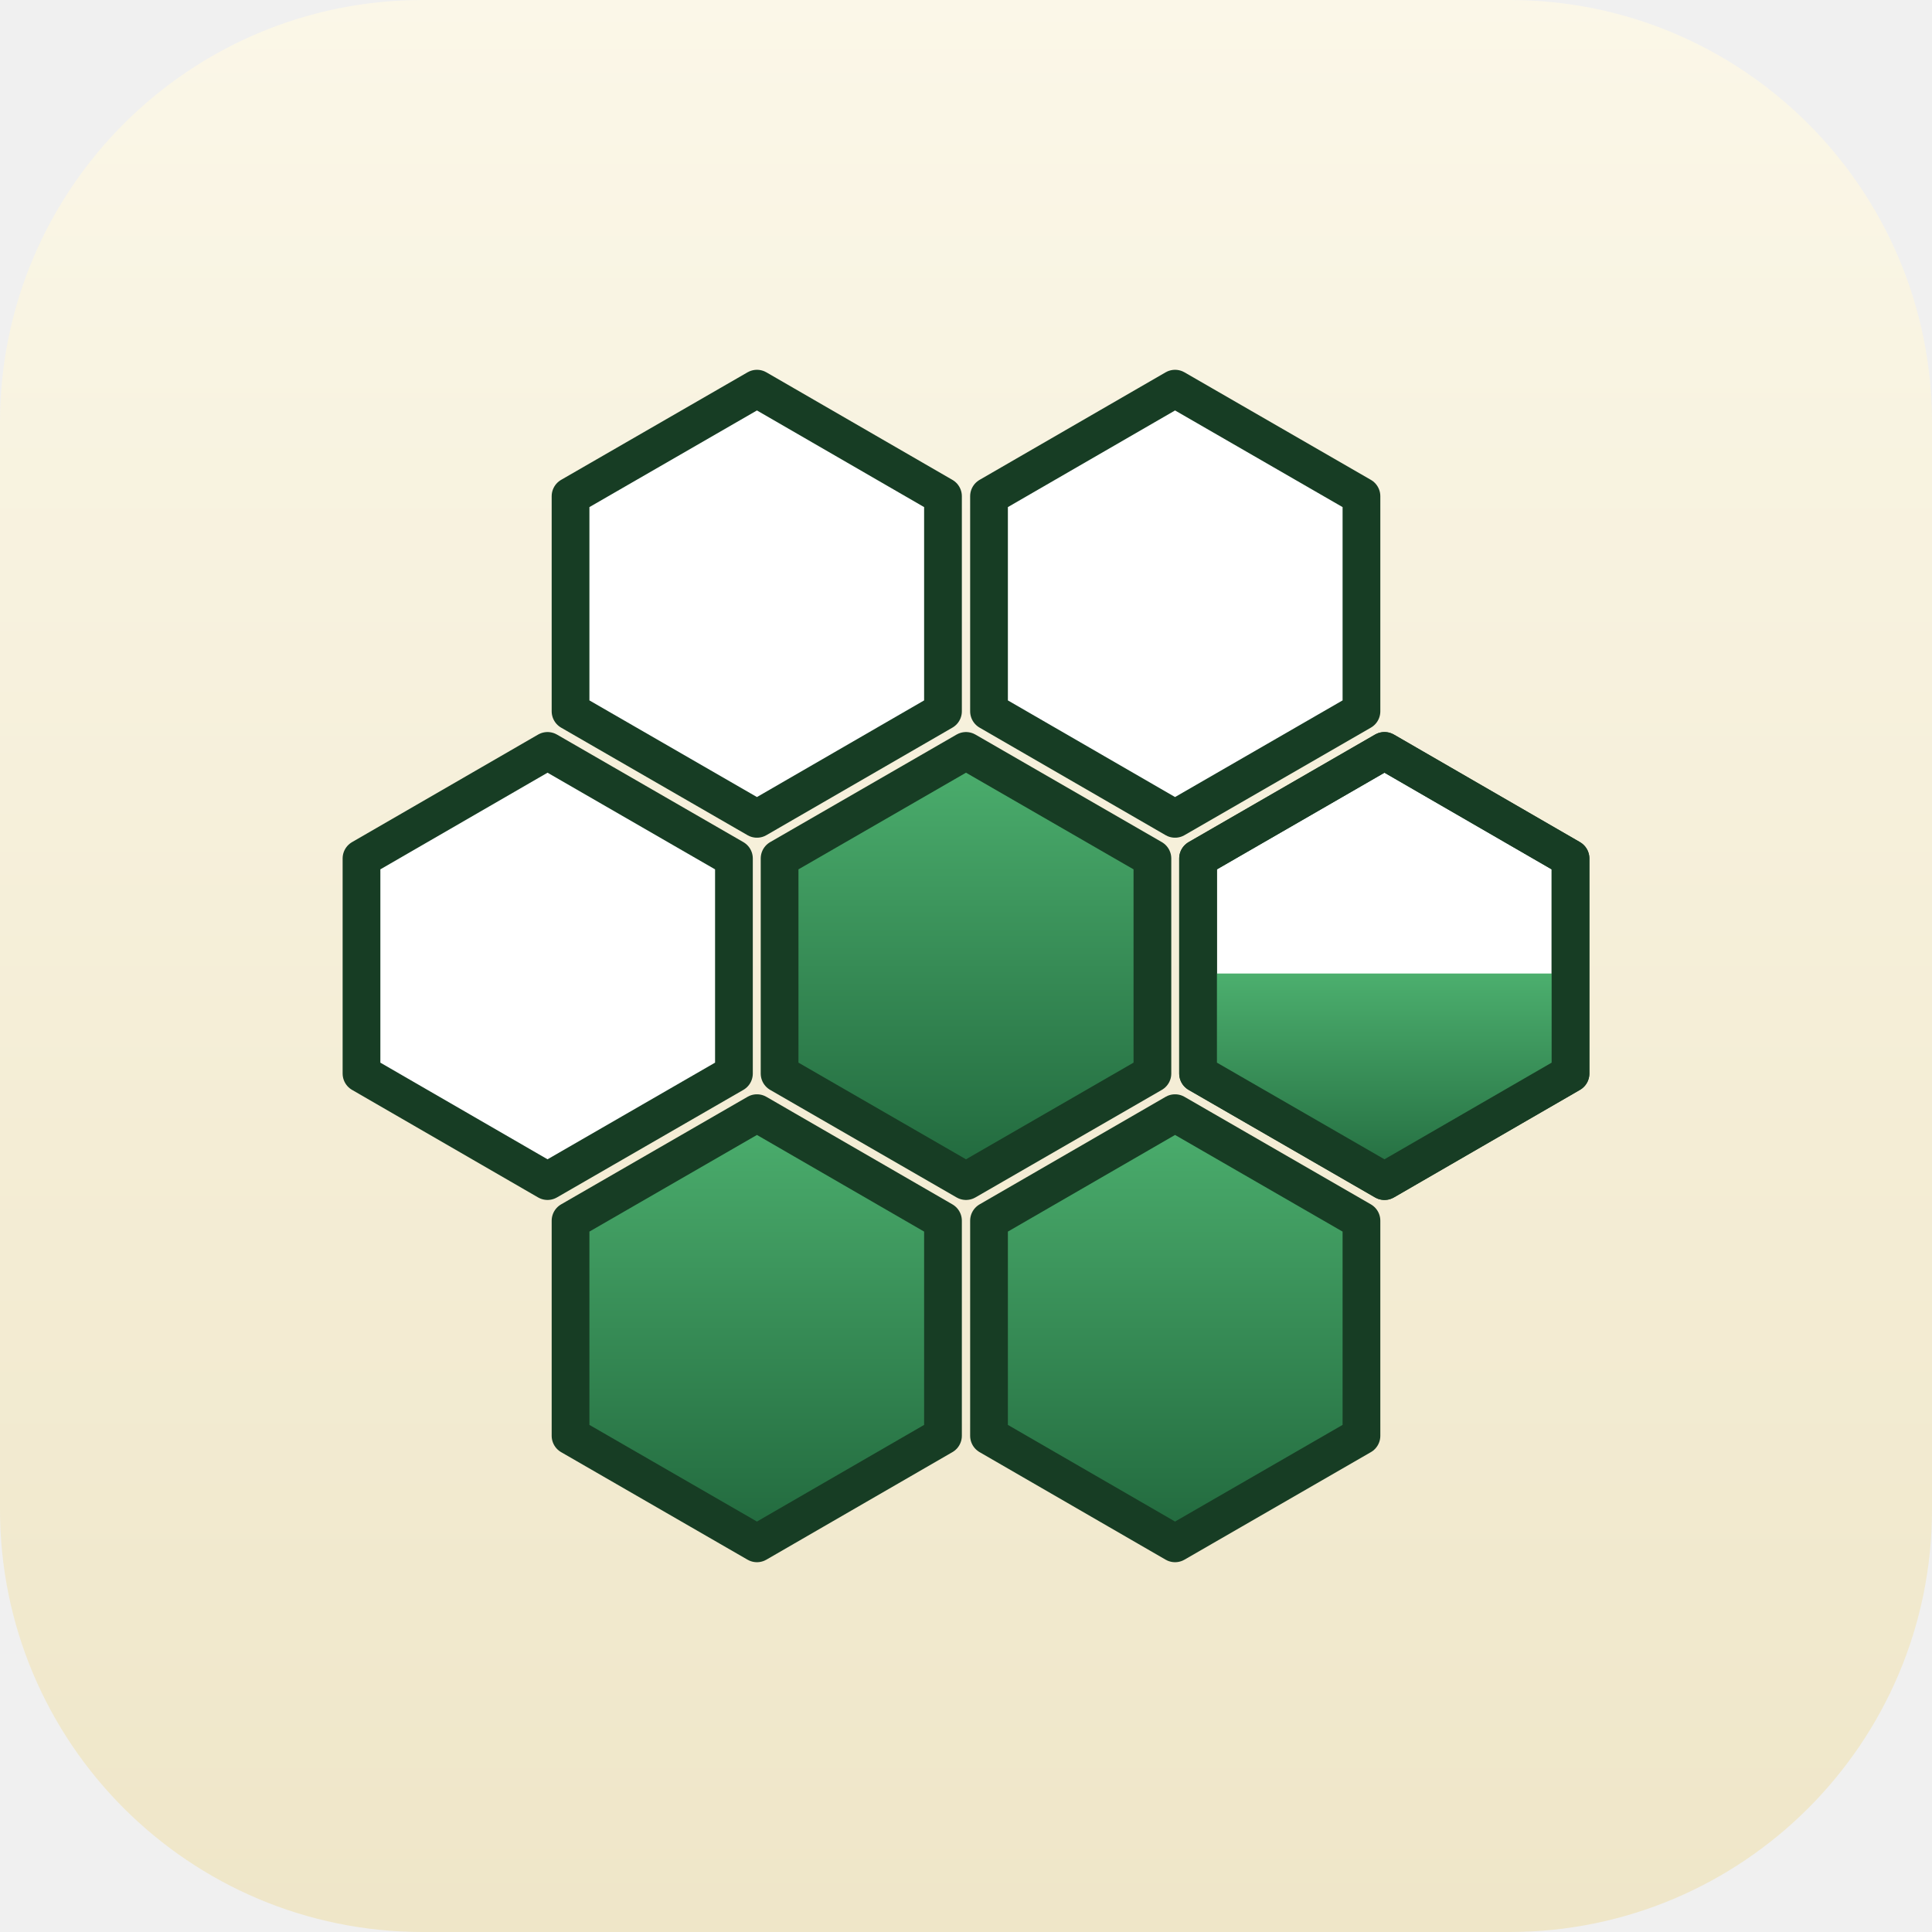
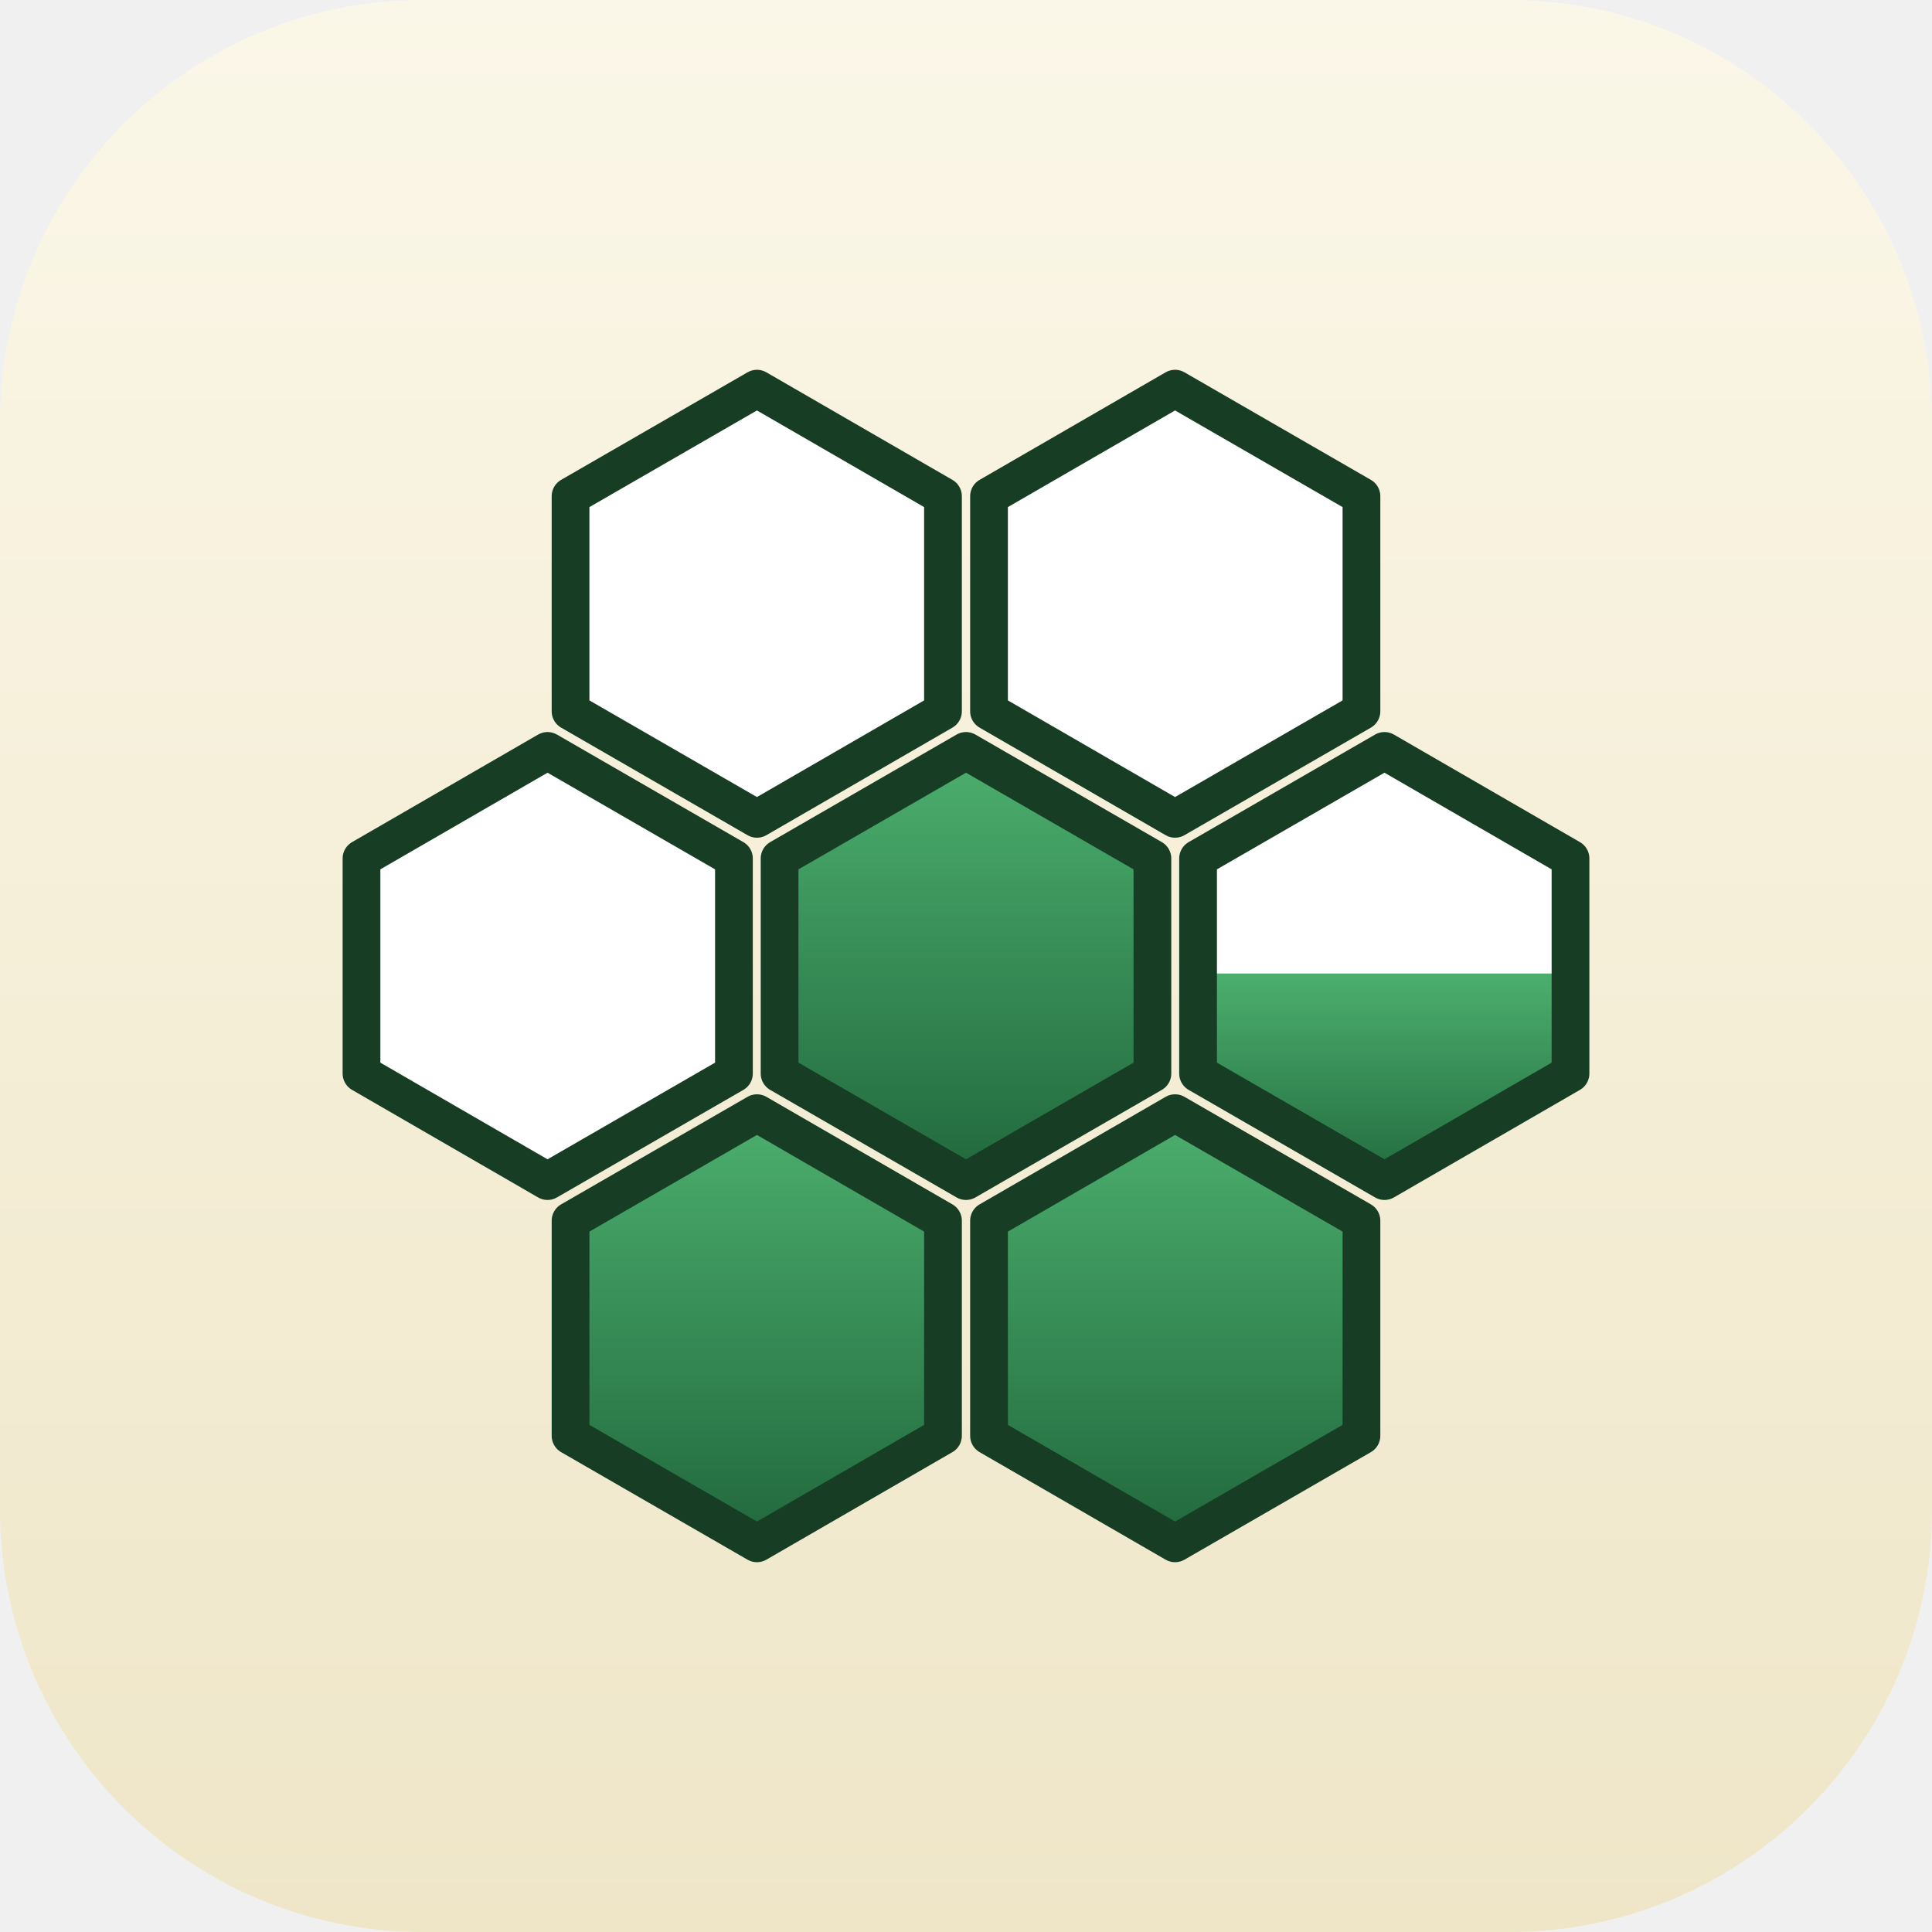
- <svg xmlns="http://www.w3.org/2000/svg" viewBox="0 0 512 512" width="512" height="512">
+ <svg xmlns="http://www.w3.org/2000/svg" viewBox="0 0 512 512">
+   <style>.bg{fill:url(#bg)}.cell{fill:#fff}.fill{fill:url(#comb)}.ink{fill:none;stroke:#173d24}@media (prefers-color-scheme:dark){.bg{fill:#0d0d0d}.cell{fill:#0d0d0d}.fill{fill:#4a4a4a}.ink{fill:none;stroke:#fff}}</style>
  <defs>
    <linearGradient id="bg" x1="0" y1="0" x2="0" y2="1">
      <stop offset="0" stop-color="#fbf7e8" />
      <stop offset="1" stop-color="#efe6c8" />
    </linearGradient>
-     <linearGradient id="honey" x1="0" y1="0" x2="0" y2="1">
+     <linearGradient id="comb" x1="0" y1="0" x2="0" y2="1">
      <stop offset="0" stop-color="#4caf6e" />
      <stop offset="1" stop-color="#21683d" />
    </linearGradient>
  </defs>
-   <rect width="512" height="512" rx="112" fill="url(#bg)" />
-   <polygon points="256.0,199.0 305.4,227.5 305.4,284.5 256.0,313.0 206.6,284.5 206.6,227.5" fill="url(#honey)" stroke="#173d24" stroke-width="10" stroke-linejoin="round" />
-   <polygon points="366.9,199.0 416.2,227.5 416.2,284.5 366.9,313.0 317.5,284.5 317.5,227.5" fill="#ffffff" stroke="#173d24" stroke-width="10" stroke-linejoin="round" />
+   <rect class="bg" width="512" height="512" rx="112" />
+   <polygon class="fill" points="256.0,199.0 305.4,227.5 305.4,284.5 256.0,313.0 206.6,284.5 206.6,227.5" />
+   <polygon class="ink" points="256.0,199.0 305.4,227.5 305.4,284.5 256.0,313.0 206.6,284.5 206.6,227.5" stroke-width="10" stroke-linejoin="round" />
+   <polygon class="cell" points="366.9,199.0 416.2,227.5 416.2,284.5 366.9,313.0 317.5,284.5 317.5,227.5" />
  <clipPath id="h1">
    <polygon points="366.9,199.0 416.2,227.5 416.2,284.5 366.9,313.0 317.5,284.5 317.5,227.5" />
  </clipPath>
-   <rect x="309.851" y="258" width="114" height="57" fill="url(#honey)" clip-path="url(#h1)" />
-   <polygon points="366.9,199.0 416.2,227.5 416.2,284.5 366.9,313.0 317.5,284.5 317.5,227.5" fill="none" stroke="#173d24" stroke-width="10" stroke-linejoin="round" />
-   <polygon points="311.4,295.0 360.8,323.5 360.8,380.5 311.4,409.0 262.1,380.5 262.1,323.5" fill="url(#honey)" stroke="#173d24" stroke-width="10" stroke-linejoin="round" />
-   <polygon points="200.6,295.0 249.9,323.5 249.9,380.5 200.6,409.0 151.2,380.5 151.2,323.5" fill="url(#honey)" stroke="#173d24" stroke-width="10" stroke-linejoin="round" />
-   <polygon points="145.1,199.0 194.5,227.5 194.5,284.5 145.1,313.0 95.8,284.5 95.8,227.5" fill="#ffffff" stroke="#173d24" stroke-width="10" stroke-linejoin="round" />
-   <polygon points="200.6,103.0 249.9,131.5 249.9,188.5 200.6,217.0 151.2,188.5 151.2,131.5" fill="#ffffff" stroke="#173d24" stroke-width="10" stroke-linejoin="round" />
-   <polygon points="311.4,103.0 360.8,131.5 360.8,188.5 311.4,217.0 262.1,188.5 262.1,131.5" fill="#ffffff" stroke="#173d24" stroke-width="10" stroke-linejoin="round" />
+   <rect class="fill" x="309.9" y="258.0" width="114.0" height="57.0" clip-path="url(#h1)" />
+   <polygon class="ink" points="366.9,199.0 416.2,227.5 416.2,284.5 366.9,313.0 317.5,284.5 317.5,227.5" stroke-width="10" stroke-linejoin="round" />
+   <polygon class="fill" points="311.4,295.0 360.8,323.5 360.8,380.5 311.4,409.0 262.1,380.5 262.1,323.5" />
+   <polygon class="ink" points="311.4,295.0 360.8,323.5 360.8,380.5 311.4,409.0 262.1,380.5 262.1,323.5" stroke-width="10" stroke-linejoin="round" />
+   <polygon class="fill" points="200.6,295.0 249.9,323.5 249.9,380.5 200.6,409.0 151.2,380.5 151.2,323.5" />
+   <polygon class="ink" points="200.6,295.0 249.9,323.5 249.9,380.5 200.6,409.0 151.2,380.5 151.2,323.5" stroke-width="10" stroke-linejoin="round" />
+   <polygon class="cell" points="145.1,199.0 194.5,227.5 194.5,284.5 145.1,313.0 95.8,284.5 95.8,227.5" />
+   <polygon class="ink" points="145.1,199.0 194.5,227.5 194.5,284.5 145.1,313.0 95.8,284.5 95.8,227.5" stroke-width="10" stroke-linejoin="round" />
+   <polygon class="cell" points="200.6,103.0 249.9,131.5 249.9,188.5 200.6,217.0 151.2,188.5 151.2,131.5" />
+   <polygon class="ink" points="200.6,103.0 249.9,131.5 249.9,188.5 200.6,217.0 151.2,188.5 151.2,131.5" stroke-width="10" stroke-linejoin="round" />
+   <polygon class="cell" points="311.4,103.0 360.8,131.5 360.8,188.5 311.4,217.0 262.1,188.5 262.1,131.5" />
+   <polygon class="ink" points="311.4,103.0 360.8,131.5 360.8,188.5 311.4,217.0 262.1,188.5 262.1,131.5" stroke-width="10" stroke-linejoin="round" />
</svg>
